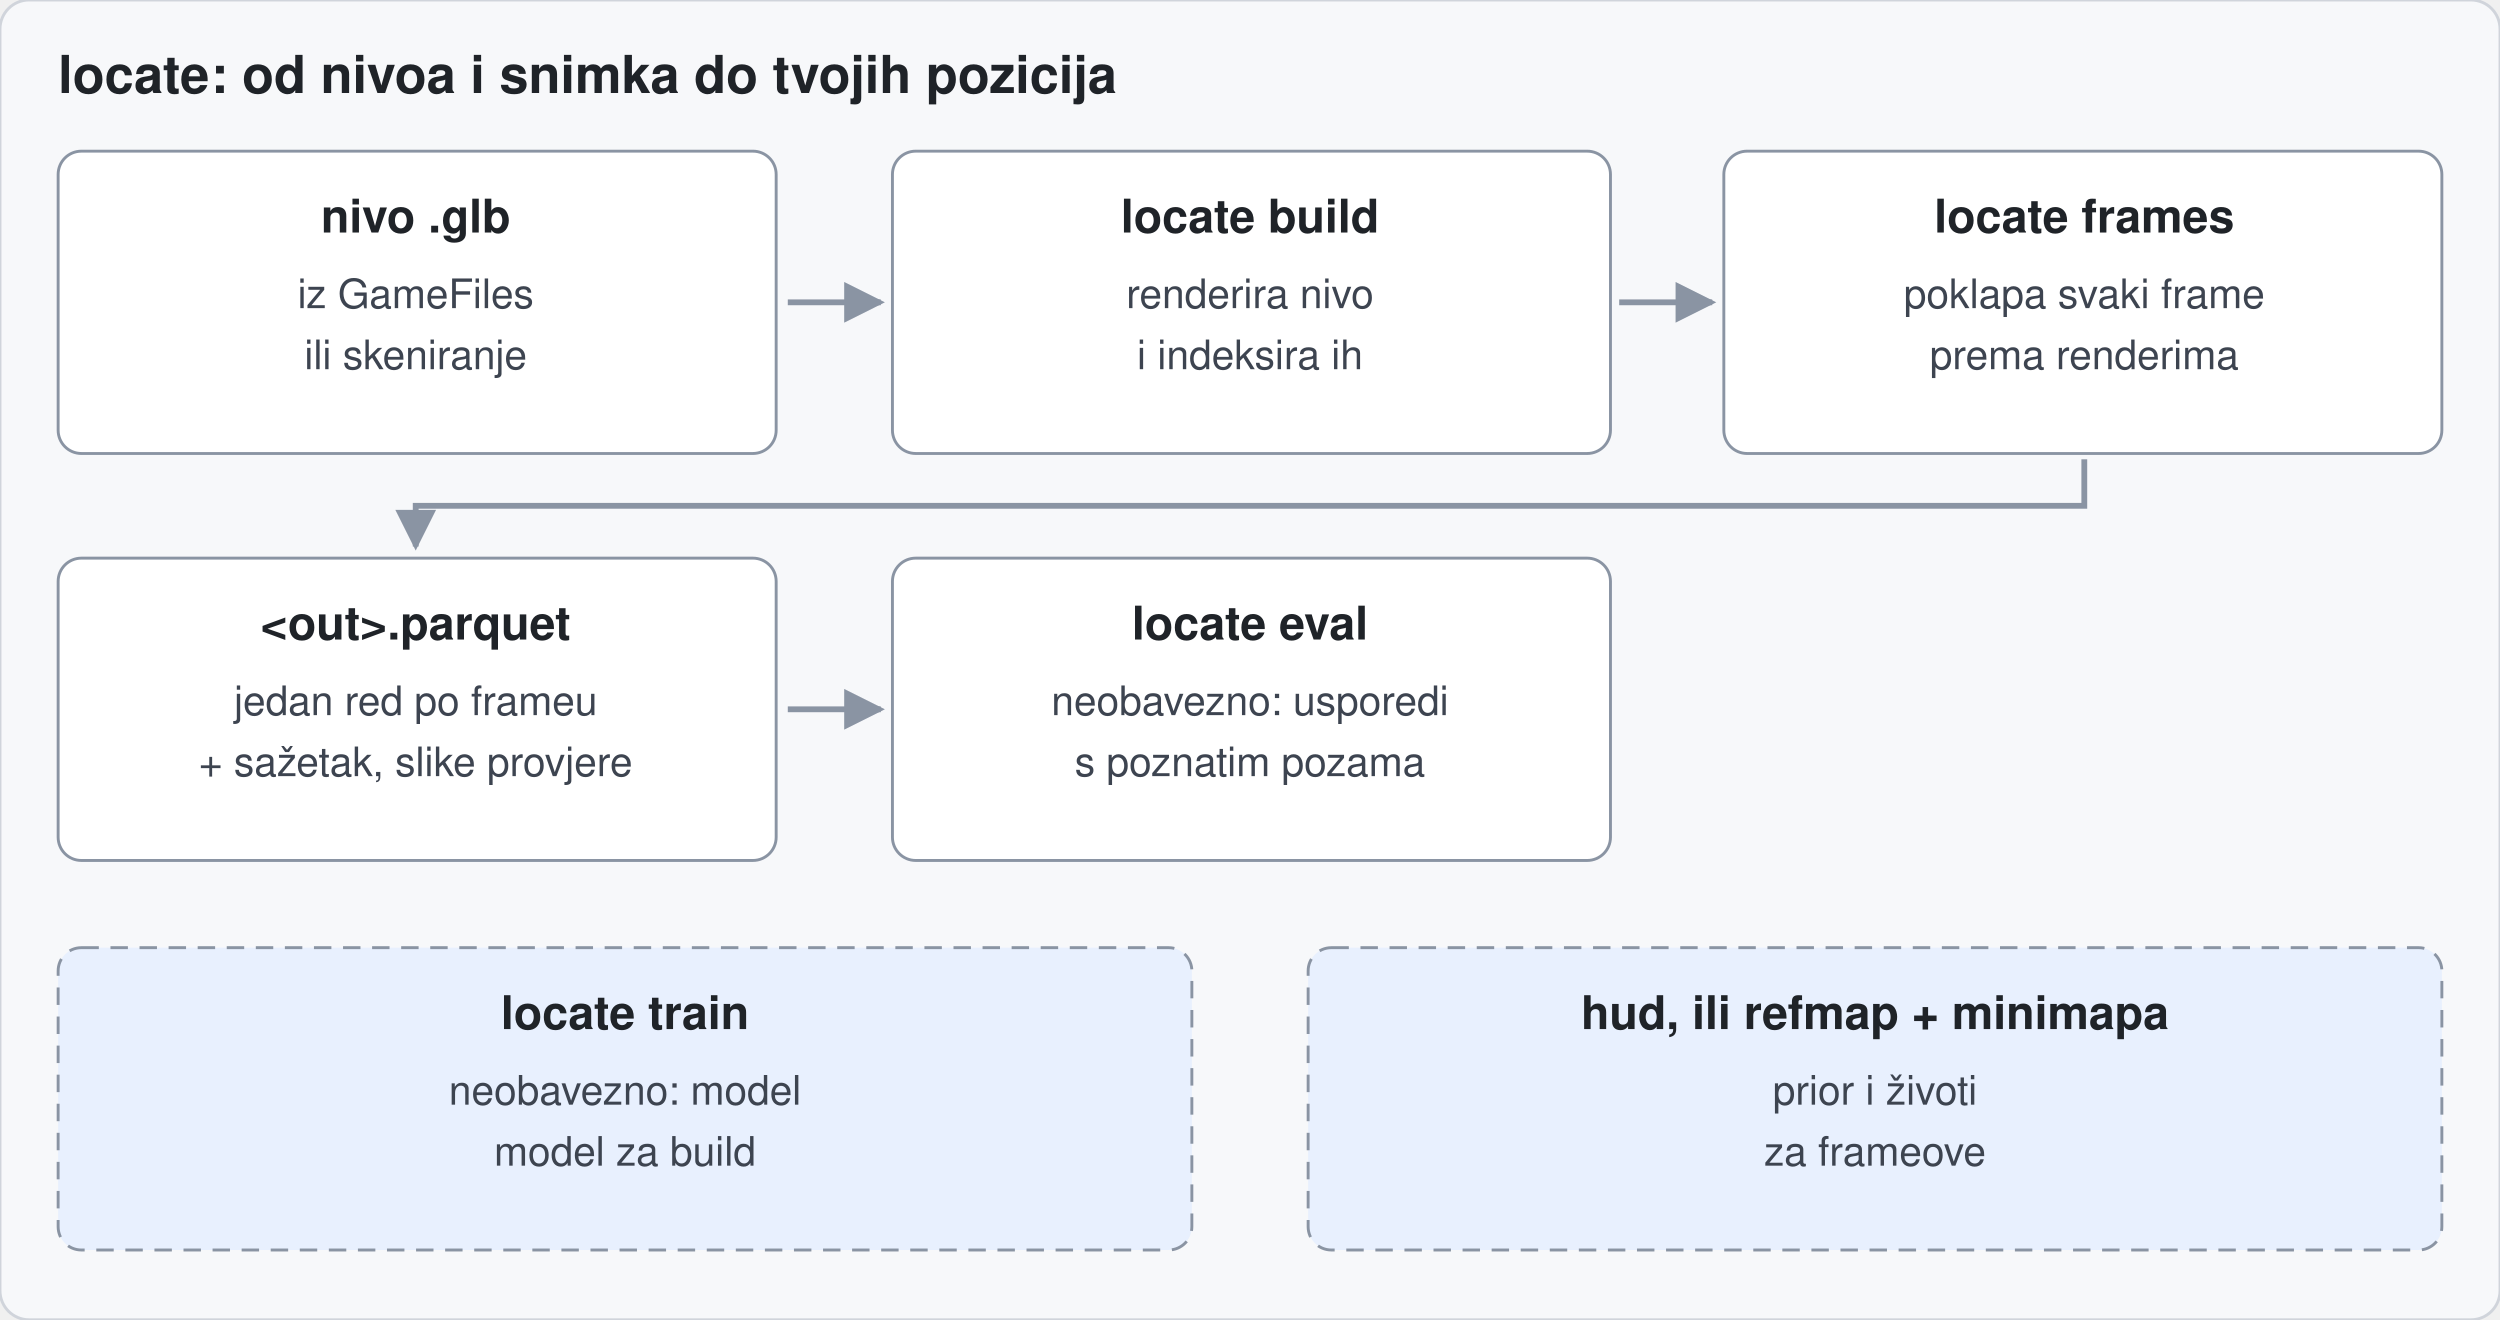
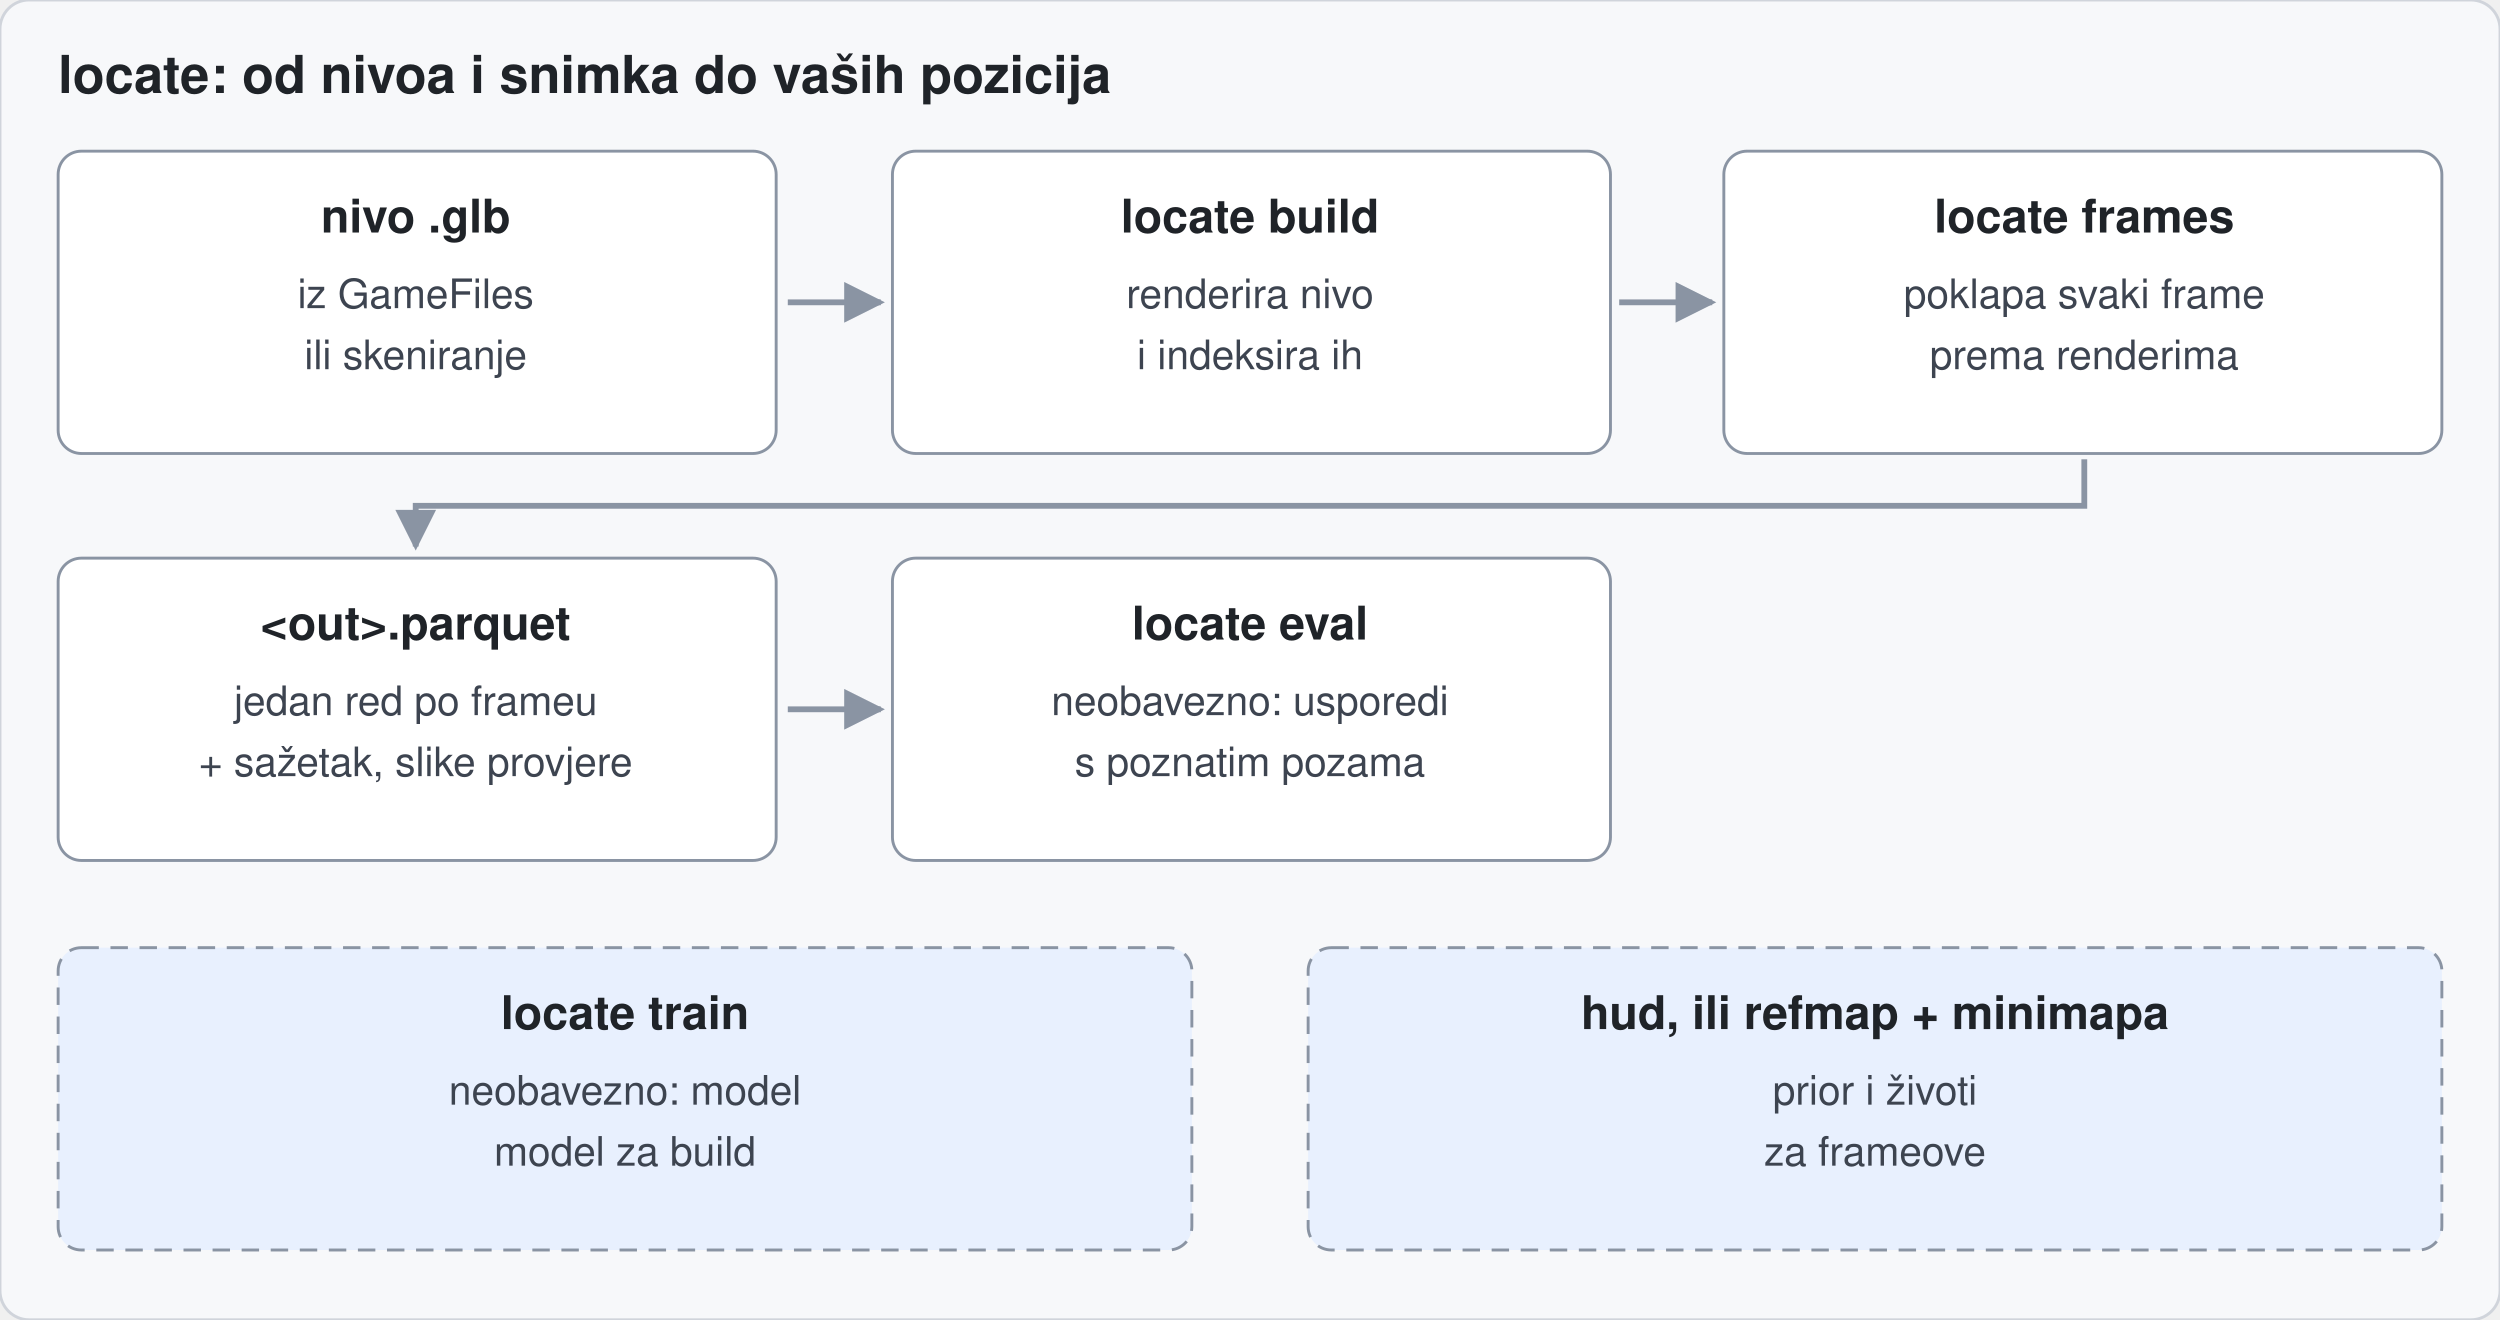
<svg xmlns="http://www.w3.org/2000/svg" width="860" height="454" viewBox="0 0 860 454" role="img" aria-label="locate: from a level and a recording to your own positions">
  <rect width="860" height="454" rx="10" fill="#f7f8fa" stroke="#d0d4db" />
  <defs>
    <marker id="a" viewBox="0 0 10 10" refX="9" refY="5" markerWidth="7" markerHeight="7" orient="auto-start-reverse">
      <path d="M0,0 L10,5 L0,10 z" fill="#8a94a3" />
    </marker>
  </defs>
-   <text x="20" y="32" font-family="Segoe UI,Helvetica,Arial,sans-serif" font-size="18" font-weight="600" fill="#1f2328" text-anchor="start">locate: od nivoa i snimka do tvojih pozicija</text>
+   <text x="20" y="32" font-family="Segoe UI,Helvetica,Arial,sans-serif" font-size="18" font-weight="600" fill="#1f2328" text-anchor="start">locate: od nivoa i snimka do vaših pozicija</text>
  <rect x="20" y="52" width="247" height="104" rx="8" fill="#ffffff" stroke="#8a94a3" />
  <text x="143" y="80" font-family="Segoe UI,Helvetica,Arial,sans-serif" font-size="16" font-weight="600" fill="#1f2328" text-anchor="middle">nivo .glb</text>
  <text x="143" y="106" font-family="Segoe UI,Helvetica,Arial,sans-serif" font-size="14" font-weight="400" fill="#3d4450" text-anchor="middle">iz GameFiles</text>
  <text x="143" y="127" font-family="Segoe UI,Helvetica,Arial,sans-serif" font-size="14" font-weight="400" fill="#3d4450" text-anchor="middle">ili skeniranje</text>
  <rect x="307" y="52" width="247" height="104" rx="8" fill="#ffffff" stroke="#8a94a3" />
  <text x="430" y="80" font-family="Segoe UI,Helvetica,Arial,sans-serif" font-size="16" font-weight="600" fill="#1f2328" text-anchor="middle">locate build</text>
  <text x="430" y="106" font-family="Segoe UI,Helvetica,Arial,sans-serif" font-size="14" font-weight="400" fill="#3d4450" text-anchor="middle">renderira nivo</text>
  <text x="430" y="127" font-family="Segoe UI,Helvetica,Arial,sans-serif" font-size="14" font-weight="400" fill="#3d4450" text-anchor="middle">i indeksira ih</text>
  <rect x="593" y="52" width="247" height="104" rx="8" fill="#ffffff" stroke="#8a94a3" />
  <text x="717" y="80" font-family="Segoe UI,Helvetica,Arial,sans-serif" font-size="16" font-weight="600" fill="#1f2328" text-anchor="middle">locate frames</text>
  <text x="717" y="106" font-family="Segoe UI,Helvetica,Arial,sans-serif" font-size="14" font-weight="400" fill="#3d4450" text-anchor="middle">poklapa svaki frame</text>
  <text x="717" y="127" font-family="Segoe UI,Helvetica,Arial,sans-serif" font-size="14" font-weight="400" fill="#3d4450" text-anchor="middle">prema renderima</text>
  <rect x="20" y="192" width="247" height="104" rx="8" fill="#ffffff" stroke="#8a94a3" />
  <text x="143" y="220" font-family="Segoe UI,Helvetica,Arial,sans-serif" font-size="16" font-weight="600" fill="#1f2328" text-anchor="middle">&lt;out&gt;.parquet</text>
  <text x="143" y="246" font-family="Segoe UI,Helvetica,Arial,sans-serif" font-size="14" font-weight="400" fill="#3d4450" text-anchor="middle">jedan red po frameu</text>
  <text x="143" y="267" font-family="Segoe UI,Helvetica,Arial,sans-serif" font-size="14" font-weight="400" fill="#3d4450" text-anchor="middle">+ sažetak, slike provjere</text>
  <rect x="307" y="192" width="247" height="104" rx="8" fill="#ffffff" stroke="#8a94a3" />
  <text x="430" y="220" font-family="Segoe UI,Helvetica,Arial,sans-serif" font-size="16" font-weight="600" fill="#1f2328" text-anchor="middle">locate eval</text>
  <text x="430" y="246" font-family="Segoe UI,Helvetica,Arial,sans-serif" font-size="14" font-weight="400" fill="#3d4450" text-anchor="middle">neobavezno: usporedi</text>
  <text x="430" y="267" font-family="Segoe UI,Helvetica,Arial,sans-serif" font-size="14" font-weight="400" fill="#3d4450" text-anchor="middle">s poznatim pozama</text>
  <line x1="271" y1="104.0" x2="303" y2="104.0" stroke="#8a94a3" stroke-width="2" marker-end="url(#a)" />
  <line x1="557" y1="104.0" x2="589" y2="104.0" stroke="#8a94a3" stroke-width="2" marker-end="url(#a)" />
  <path d="M717,158 V174 H143 V188" fill="none" stroke="#8a94a3" stroke-width="2" marker-end="url(#a)" />
  <line x1="271" y1="244.0" x2="303" y2="244.0" stroke="#8a94a3" stroke-width="2" marker-end="url(#a)" />
  <rect x="20" y="326" width="390" height="104" rx="8" fill="#e8f0fe" stroke="#8a94a3" stroke-dasharray="6 4" />
  <text x="215" y="354" font-family="Segoe UI,Helvetica,Arial,sans-serif" font-size="16" font-weight="600" fill="#1f2328" text-anchor="middle">locate train</text>
  <text x="215" y="380" font-family="Segoe UI,Helvetica,Arial,sans-serif" font-size="14" font-weight="400" fill="#3d4450" text-anchor="middle">neobavezno: model</text>
  <text x="215" y="401" font-family="Segoe UI,Helvetica,Arial,sans-serif" font-size="14" font-weight="400" fill="#3d4450" text-anchor="middle">model za build</text>
  <rect x="450" y="326" width="390" height="104" rx="8" fill="#e8f0fe" stroke="#8a94a3" stroke-dasharray="6 4" />
  <text x="645" y="354" font-family="Segoe UI,Helvetica,Arial,sans-serif" font-size="16" font-weight="600" fill="#1f2328" text-anchor="middle">hud, ili refmap + minimapa</text>
  <text x="645" y="380" font-family="Segoe UI,Helvetica,Arial,sans-serif" font-size="14" font-weight="400" fill="#3d4450" text-anchor="middle">prior i životi</text>
  <text x="645" y="401" font-family="Segoe UI,Helvetica,Arial,sans-serif" font-size="14" font-weight="400" fill="#3d4450" text-anchor="middle">za frameove</text>
</svg>
